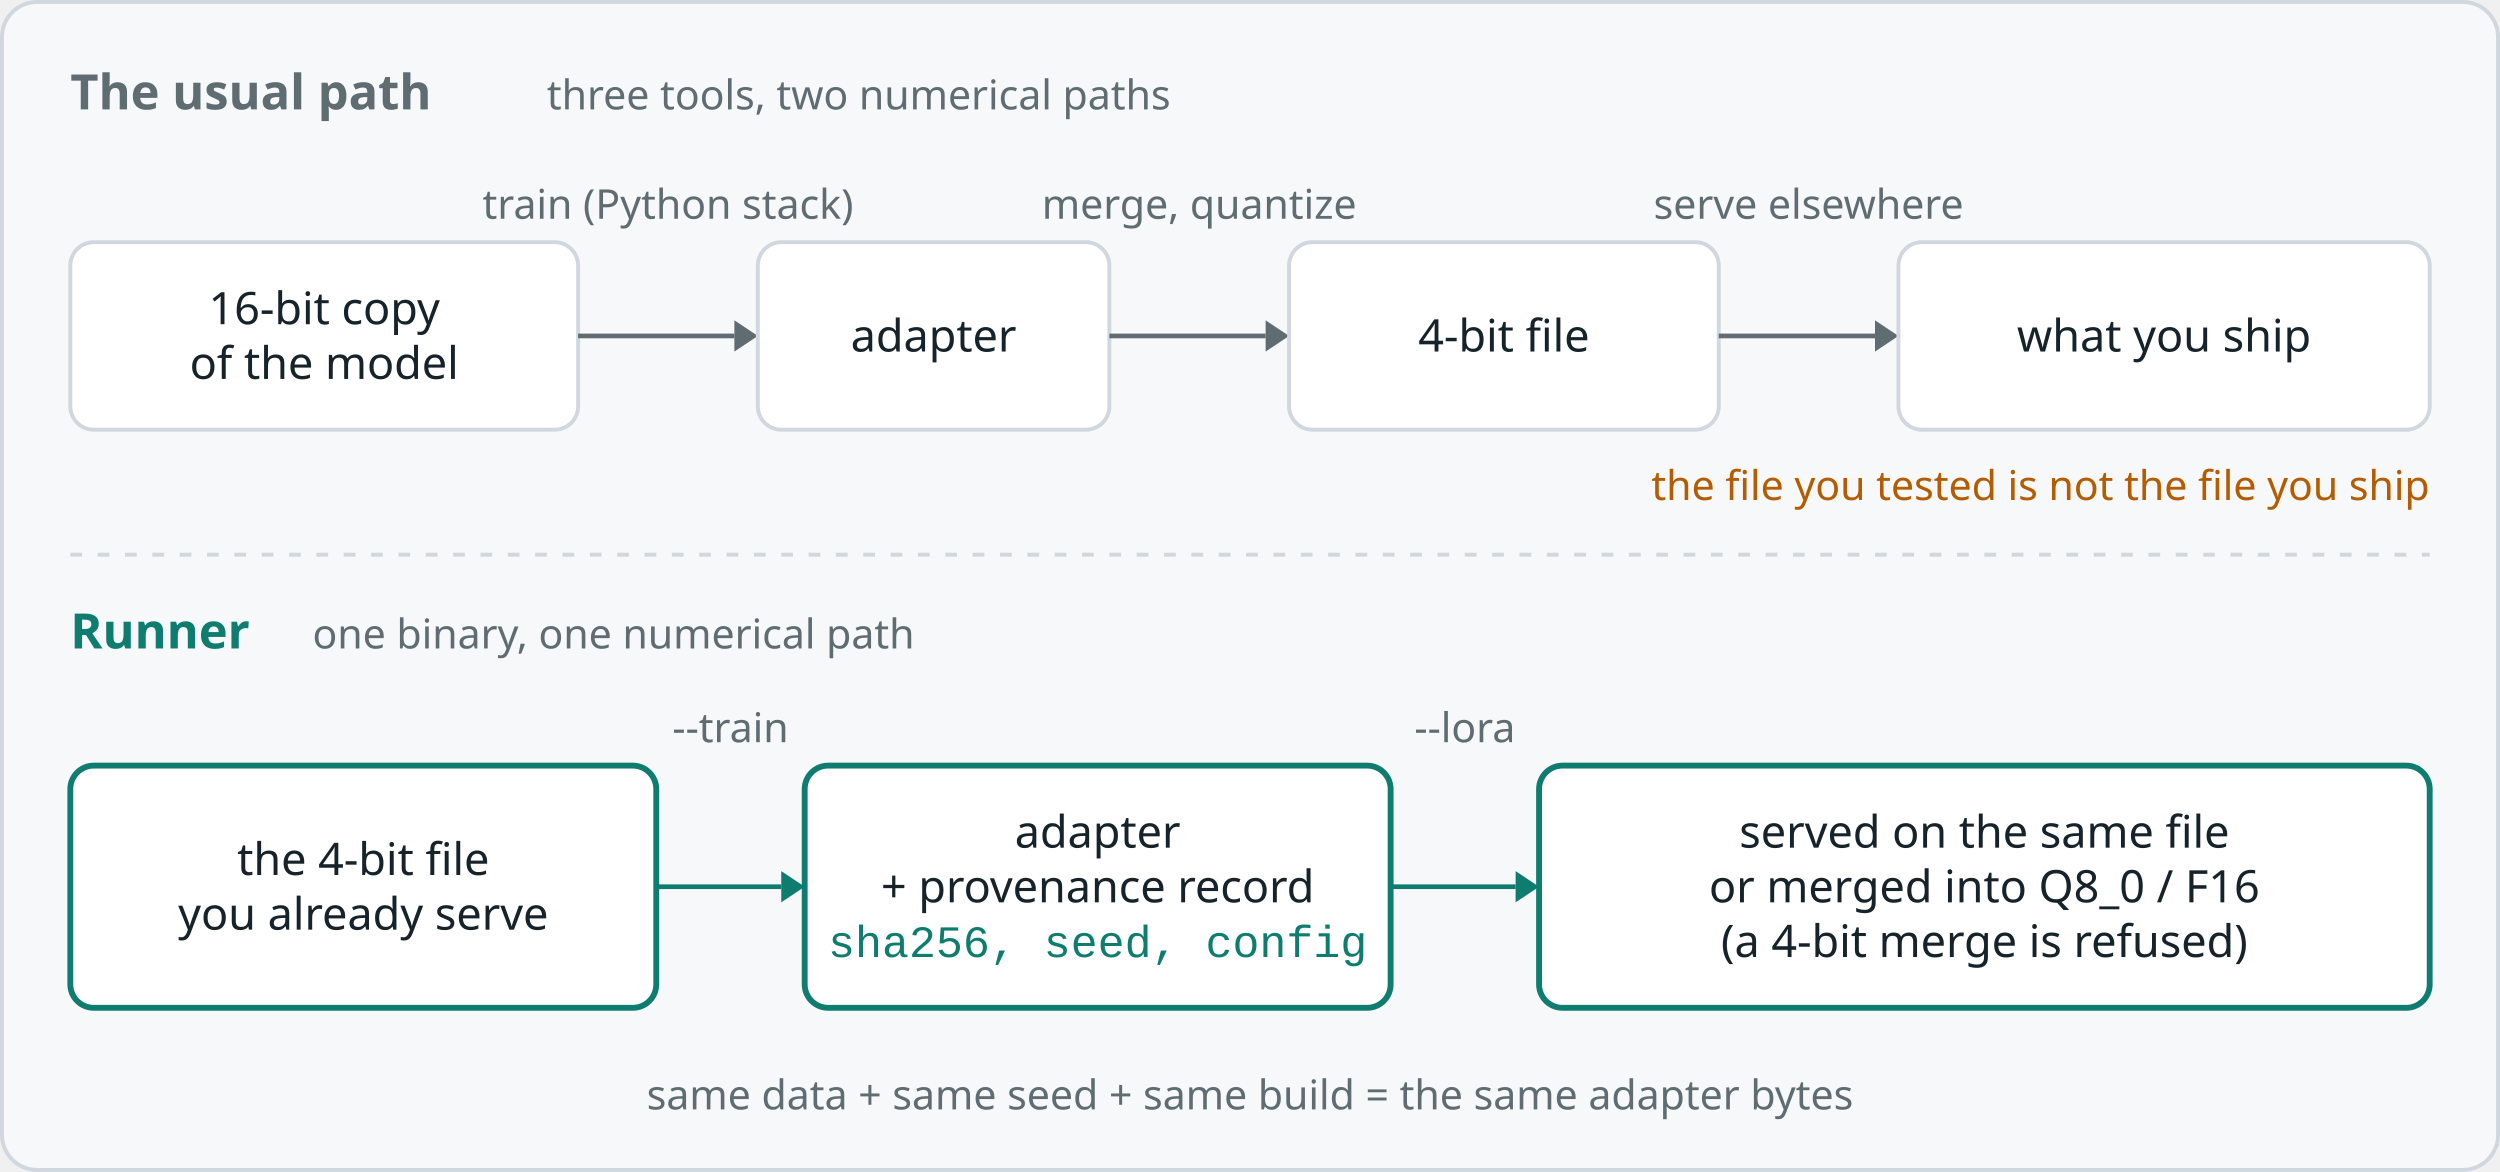
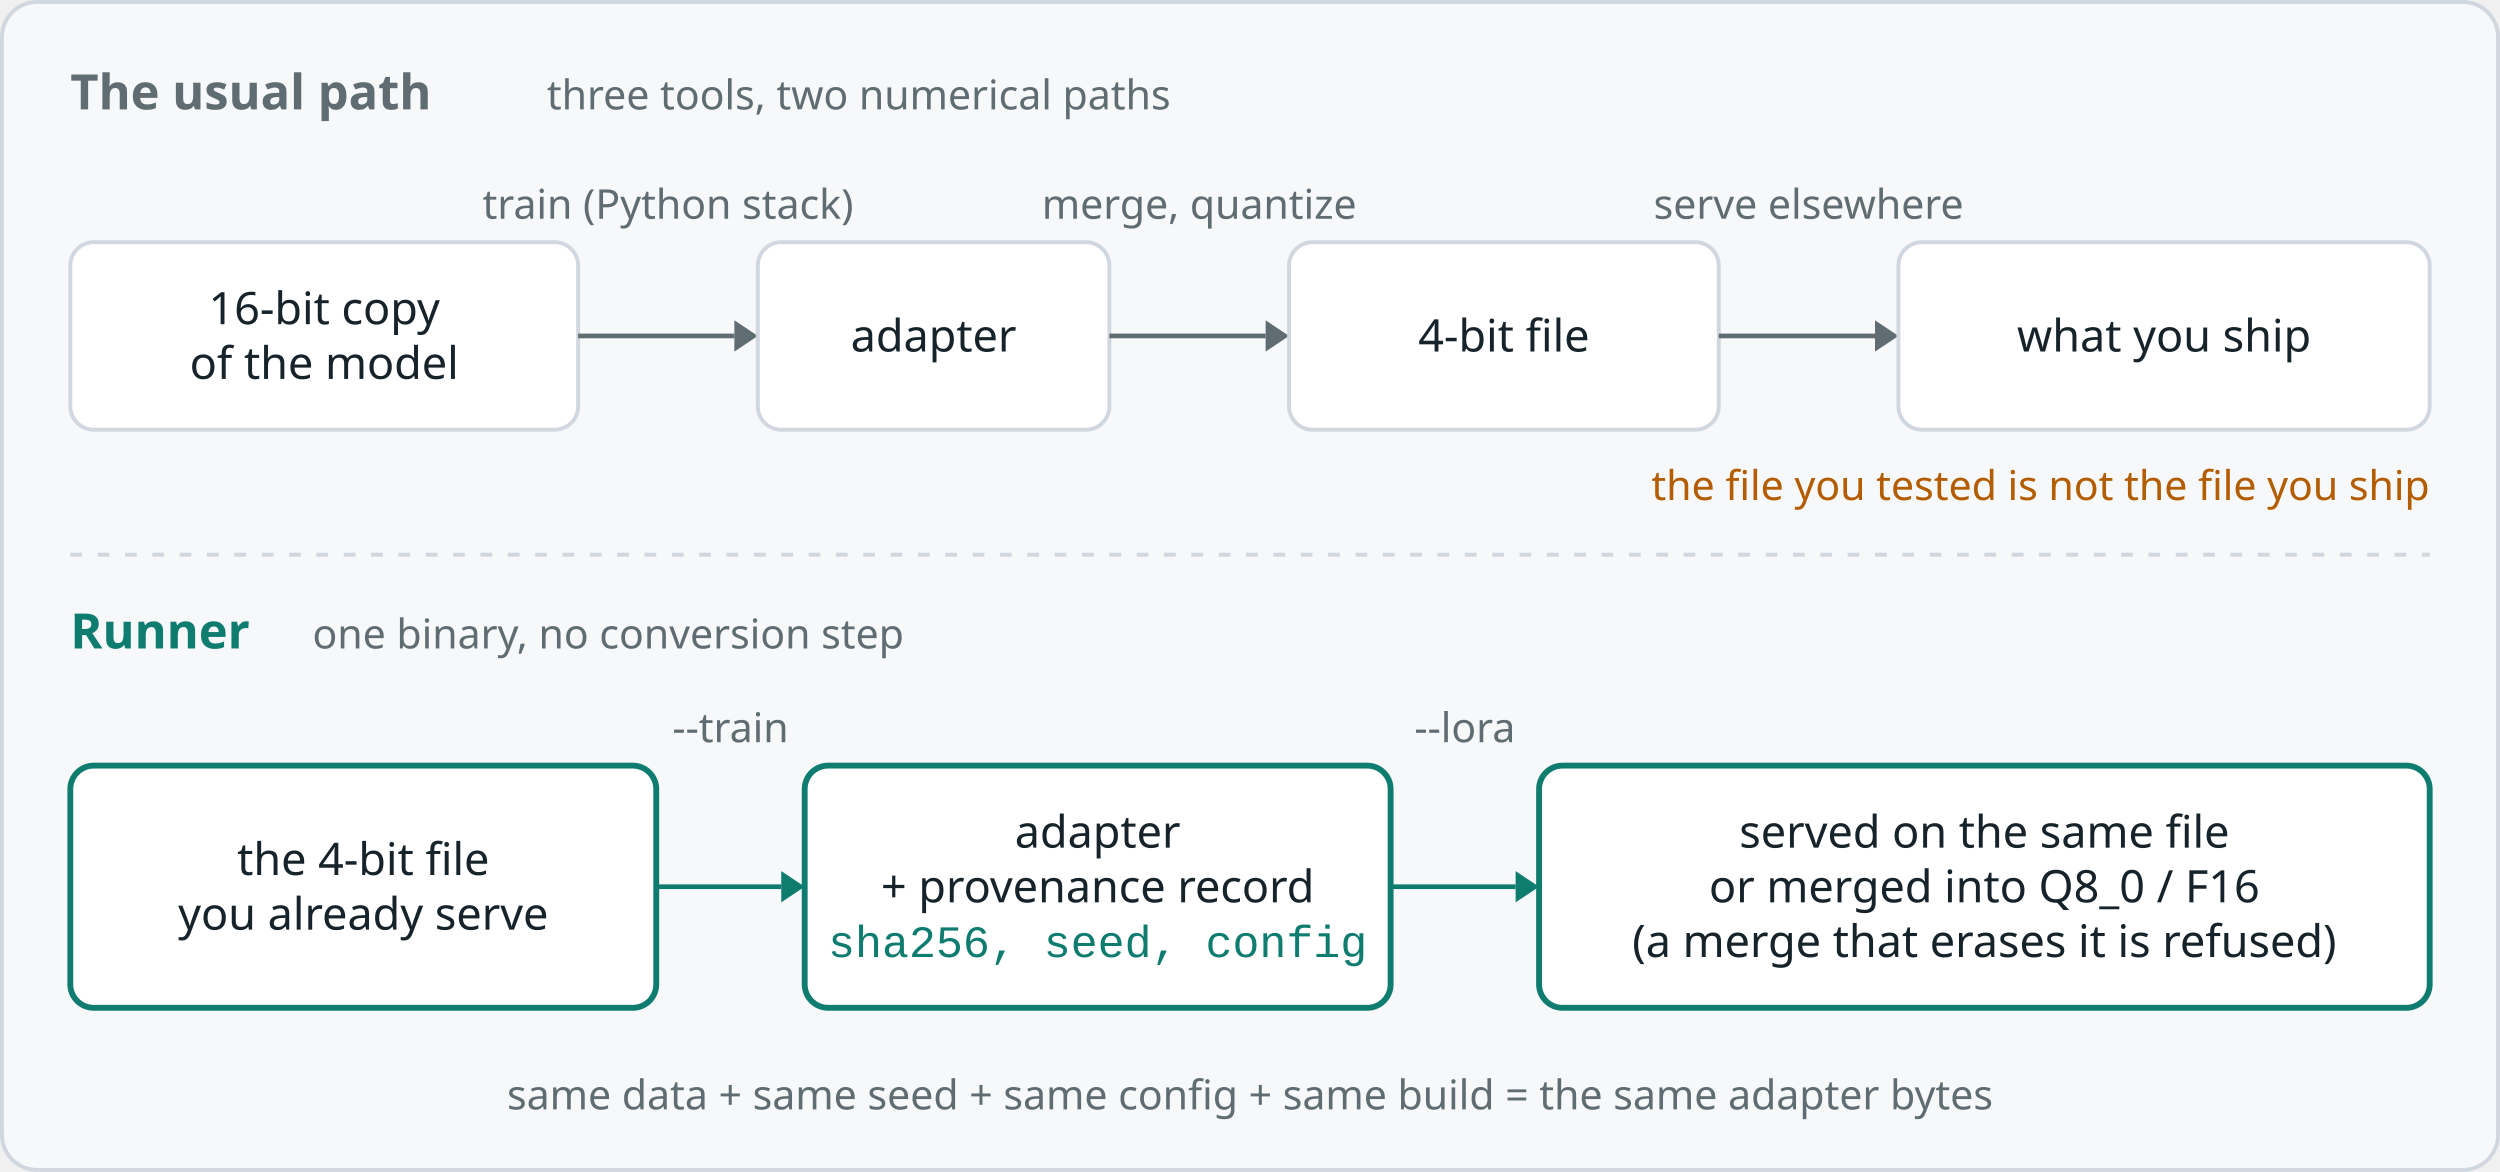
<svg xmlns="http://www.w3.org/2000/svg" viewBox="0 0 640 300" width="640" height="300" role="img" aria-labelledby="t">
  <rect x="0.5" y="0.5" width="639" height="299" rx="9" fill="#F6F8FA" stroke="#D0D7DE" />
  <text x="18" y="28" text-anchor="start" font-family="-apple-system, BlinkMacSystemFont, 'Segoe UI', 'Noto Sans', Helvetica, Arial, sans-serif" font-size="12.5" font-weight="600" fill="#5F6C72">The usual path</text>
  <text x="140" y="28" text-anchor="start" font-family="-apple-system, BlinkMacSystemFont, 'Segoe UI', 'Noto Sans', Helvetica, Arial, sans-serif" font-size="10.5" fill="#5F6C72">three tools, two numerical paths</text>
  <rect x="18" y="62" width="130" height="48" rx="6" fill="#FFFFFF" stroke="#D0D7DE" stroke-width="1" />
  <text x="83.0" y="83.0" text-anchor="middle" font-family="-apple-system, BlinkMacSystemFont, 'Segoe UI', 'Noto Sans', Helvetica, Arial, sans-serif" font-size="11.5" fill="#16232A">16-bit copy</text>
  <text x="83.0" y="97.0" text-anchor="middle" font-family="-apple-system, BlinkMacSystemFont, 'Segoe UI', 'Noto Sans', Helvetica, Arial, sans-serif" font-size="11.5" fill="#16232A">of the model</text>
  <line x1="148" y1="86" x2="188" y2="86" stroke="#5F6C72" stroke-width="1.2" />
  <path d="M188 82 L194 86 L188 90 Z" fill="#5F6C72" />
  <text x="171.0" y="56" text-anchor="middle" font-family="-apple-system, BlinkMacSystemFont, 'Segoe UI', 'Noto Sans', Helvetica, Arial, sans-serif" font-size="10.5" fill="#5F6C72">train (Python stack)</text>
  <rect x="194" y="62" width="90" height="48" rx="6" fill="#FFFFFF" stroke="#D0D7DE" stroke-width="1" />
  <text x="239.0" y="90.0" text-anchor="middle" font-family="-apple-system, BlinkMacSystemFont, 'Segoe UI', 'Noto Sans', Helvetica, Arial, sans-serif" font-size="11.5" fill="#16232A">adapter</text>
  <line x1="284" y1="86" x2="324" y2="86" stroke="#5F6C72" stroke-width="1.2" />
  <path d="M324 82 L330 86 L324 90 Z" fill="#5F6C72" />
  <text x="307.0" y="56" text-anchor="middle" font-family="-apple-system, BlinkMacSystemFont, 'Segoe UI', 'Noto Sans', Helvetica, Arial, sans-serif" font-size="10.5" fill="#5F6C72">merge, quantize</text>
  <rect x="330" y="62" width="110" height="48" rx="6" fill="#FFFFFF" stroke="#D0D7DE" stroke-width="1" />
  <text x="385.0" y="90.0" text-anchor="middle" font-family="-apple-system, BlinkMacSystemFont, 'Segoe UI', 'Noto Sans', Helvetica, Arial, sans-serif" font-size="11.5" fill="#16232A">4-bit file</text>
  <line x1="440" y1="86" x2="480" y2="86" stroke="#5F6C72" stroke-width="1.2" />
  <path d="M480 82 L486 86 L480 90 Z" fill="#5F6C72" />
  <text x="463.0" y="56" text-anchor="middle" font-family="-apple-system, BlinkMacSystemFont, 'Segoe UI', 'Noto Sans', Helvetica, Arial, sans-serif" font-size="10.5" fill="#5F6C72">serve elsewhere</text>
  <rect x="486" y="62" width="136" height="48" rx="6" fill="#FFFFFF" stroke="#D0D7DE" stroke-width="1" />
  <text x="554.0" y="90.0" text-anchor="middle" font-family="-apple-system, BlinkMacSystemFont, 'Segoe UI', 'Noto Sans', Helvetica, Arial, sans-serif" font-size="11.5" fill="#16232A">what you ship</text>
  <text x="622" y="128" text-anchor="end" font-family="-apple-system, BlinkMacSystemFont, 'Segoe UI', 'Noto Sans', Helvetica, Arial, sans-serif" font-size="10.5" fill="#B35C00">the file you tested is not the file you ship</text>
  <line x1="18" y1="142" x2="622" y2="142" stroke="#D0D7DE" stroke-dasharray="3 4" />
  <text x="18" y="166" text-anchor="start" font-family="-apple-system, BlinkMacSystemFont, 'Segoe UI', 'Noto Sans', Helvetica, Arial, sans-serif" font-size="12.5" font-weight="600" fill="#0E7C6E">Runner</text>
-   <text x="80" y="166" text-anchor="start" font-family="-apple-system, BlinkMacSystemFont, 'Segoe UI', 'Noto Sans', Helvetica, Arial, sans-serif" font-size="10.5" fill="#5F6C72">one binary, one numerical path</text>
+   <text x="80" y="166" text-anchor="start" font-family="-apple-system, BlinkMacSystemFont, 'Segoe UI', 'Noto Sans', Helvetica, Arial, sans-serif" font-size="10.5" fill="#5F6C72">one binary, no conversion step</text>
  <rect x="18" y="196" width="150" height="62" rx="6" fill="#FFFFFF" stroke="#0E7C6E" stroke-width="1.5" />
  <text x="93.0" y="224.0" text-anchor="middle" font-family="-apple-system, BlinkMacSystemFont, 'Segoe UI', 'Noto Sans', Helvetica, Arial, sans-serif" font-size="11.5" fill="#16232A">the 4-bit file</text>
  <text x="93.0" y="238.0" text-anchor="middle" font-family="-apple-system, BlinkMacSystemFont, 'Segoe UI', 'Noto Sans', Helvetica, Arial, sans-serif" font-size="11.5" fill="#16232A">you already serve</text>
  <line x1="168" y1="227" x2="200" y2="227" stroke="#0E7C6E" stroke-width="1.2" />
  <path d="M200 223 L206 227 L200 231 Z" fill="#0E7C6E" />
  <text x="187.0" y="190" text-anchor="middle" font-family="-apple-system, BlinkMacSystemFont, 'Segoe UI', 'Noto Sans', Helvetica, Arial, sans-serif" font-size="10.5" fill="#5F6C72">--train</text>
  <rect x="206" y="196" width="150" height="62" rx="6" fill="#FFFFFF" stroke="#0E7C6E" stroke-width="1.5" />
  <text x="281.0" y="217.0" text-anchor="middle" font-family="-apple-system, BlinkMacSystemFont, 'Segoe UI', 'Noto Sans', Helvetica, Arial, sans-serif" font-size="11.5" fill="#16232A">adapter</text>
  <text x="281.0" y="231.0" text-anchor="middle" font-family="-apple-system, BlinkMacSystemFont, 'Segoe UI', 'Noto Sans', Helvetica, Arial, sans-serif" font-size="11.5" fill="#16232A">+ provenance record</text>
  <text x="281.0" y="245.0" text-anchor="middle" font-family="ui-monospace, SFMono-Regular, 'SF Mono', Menlo, Consolas, 'Liberation Mono', monospace" font-size="11.5" fill="#0E7C6E">sha256, seed, config</text>
  <line x1="356" y1="227" x2="388" y2="227" stroke="#0E7C6E" stroke-width="1.2" />
  <path d="M388 223 L394 227 L388 231 Z" fill="#0E7C6E" />
  <text x="375.0" y="190" text-anchor="middle" font-family="-apple-system, BlinkMacSystemFont, 'Segoe UI', 'Noto Sans', Helvetica, Arial, sans-serif" font-size="10.5" fill="#5F6C72">--lora</text>
  <rect x="394" y="196" width="228" height="62" rx="6" fill="#FFFFFF" stroke="#0E7C6E" stroke-width="1.5" />
  <text x="508.0" y="217.0" text-anchor="middle" font-family="-apple-system, BlinkMacSystemFont, 'Segoe UI', 'Noto Sans', Helvetica, Arial, sans-serif" font-size="11.5" fill="#16232A">served on the same file</text>
  <text x="508.0" y="231.0" text-anchor="middle" font-family="-apple-system, BlinkMacSystemFont, 'Segoe UI', 'Noto Sans', Helvetica, Arial, sans-serif" font-size="11.5" fill="#16232A">or merged into Q8_0 / F16</text>
-   <text x="508.0" y="245.0" text-anchor="middle" font-family="-apple-system, BlinkMacSystemFont, 'Segoe UI', 'Noto Sans', Helvetica, Arial, sans-serif" font-size="11.5" fill="#16232A">(a 4-bit merge is refused)</text>
-   <text x="320.0" y="284" text-anchor="middle" font-family="-apple-system, BlinkMacSystemFont, 'Segoe UI', 'Noto Sans', Helvetica, Arial, sans-serif" font-size="10.5" fill="#5F6C72">same data + same seed + same build = the same adapter bytes</text>
+   <text x="508.0" y="245.0" text-anchor="middle" font-family="-apple-system, BlinkMacSystemFont, 'Segoe UI', 'Noto Sans', Helvetica, Arial, sans-serif" font-size="11.5" fill="#16232A">(a merge that erases it is refused)</text>
+   <text x="320.0" y="284" text-anchor="middle" font-family="-apple-system, BlinkMacSystemFont, 'Segoe UI', 'Noto Sans', Helvetica, Arial, sans-serif" font-size="10.5" fill="#5F6C72">same data + same seed + same config + same build = the same adapter bytes</text>
</svg>
